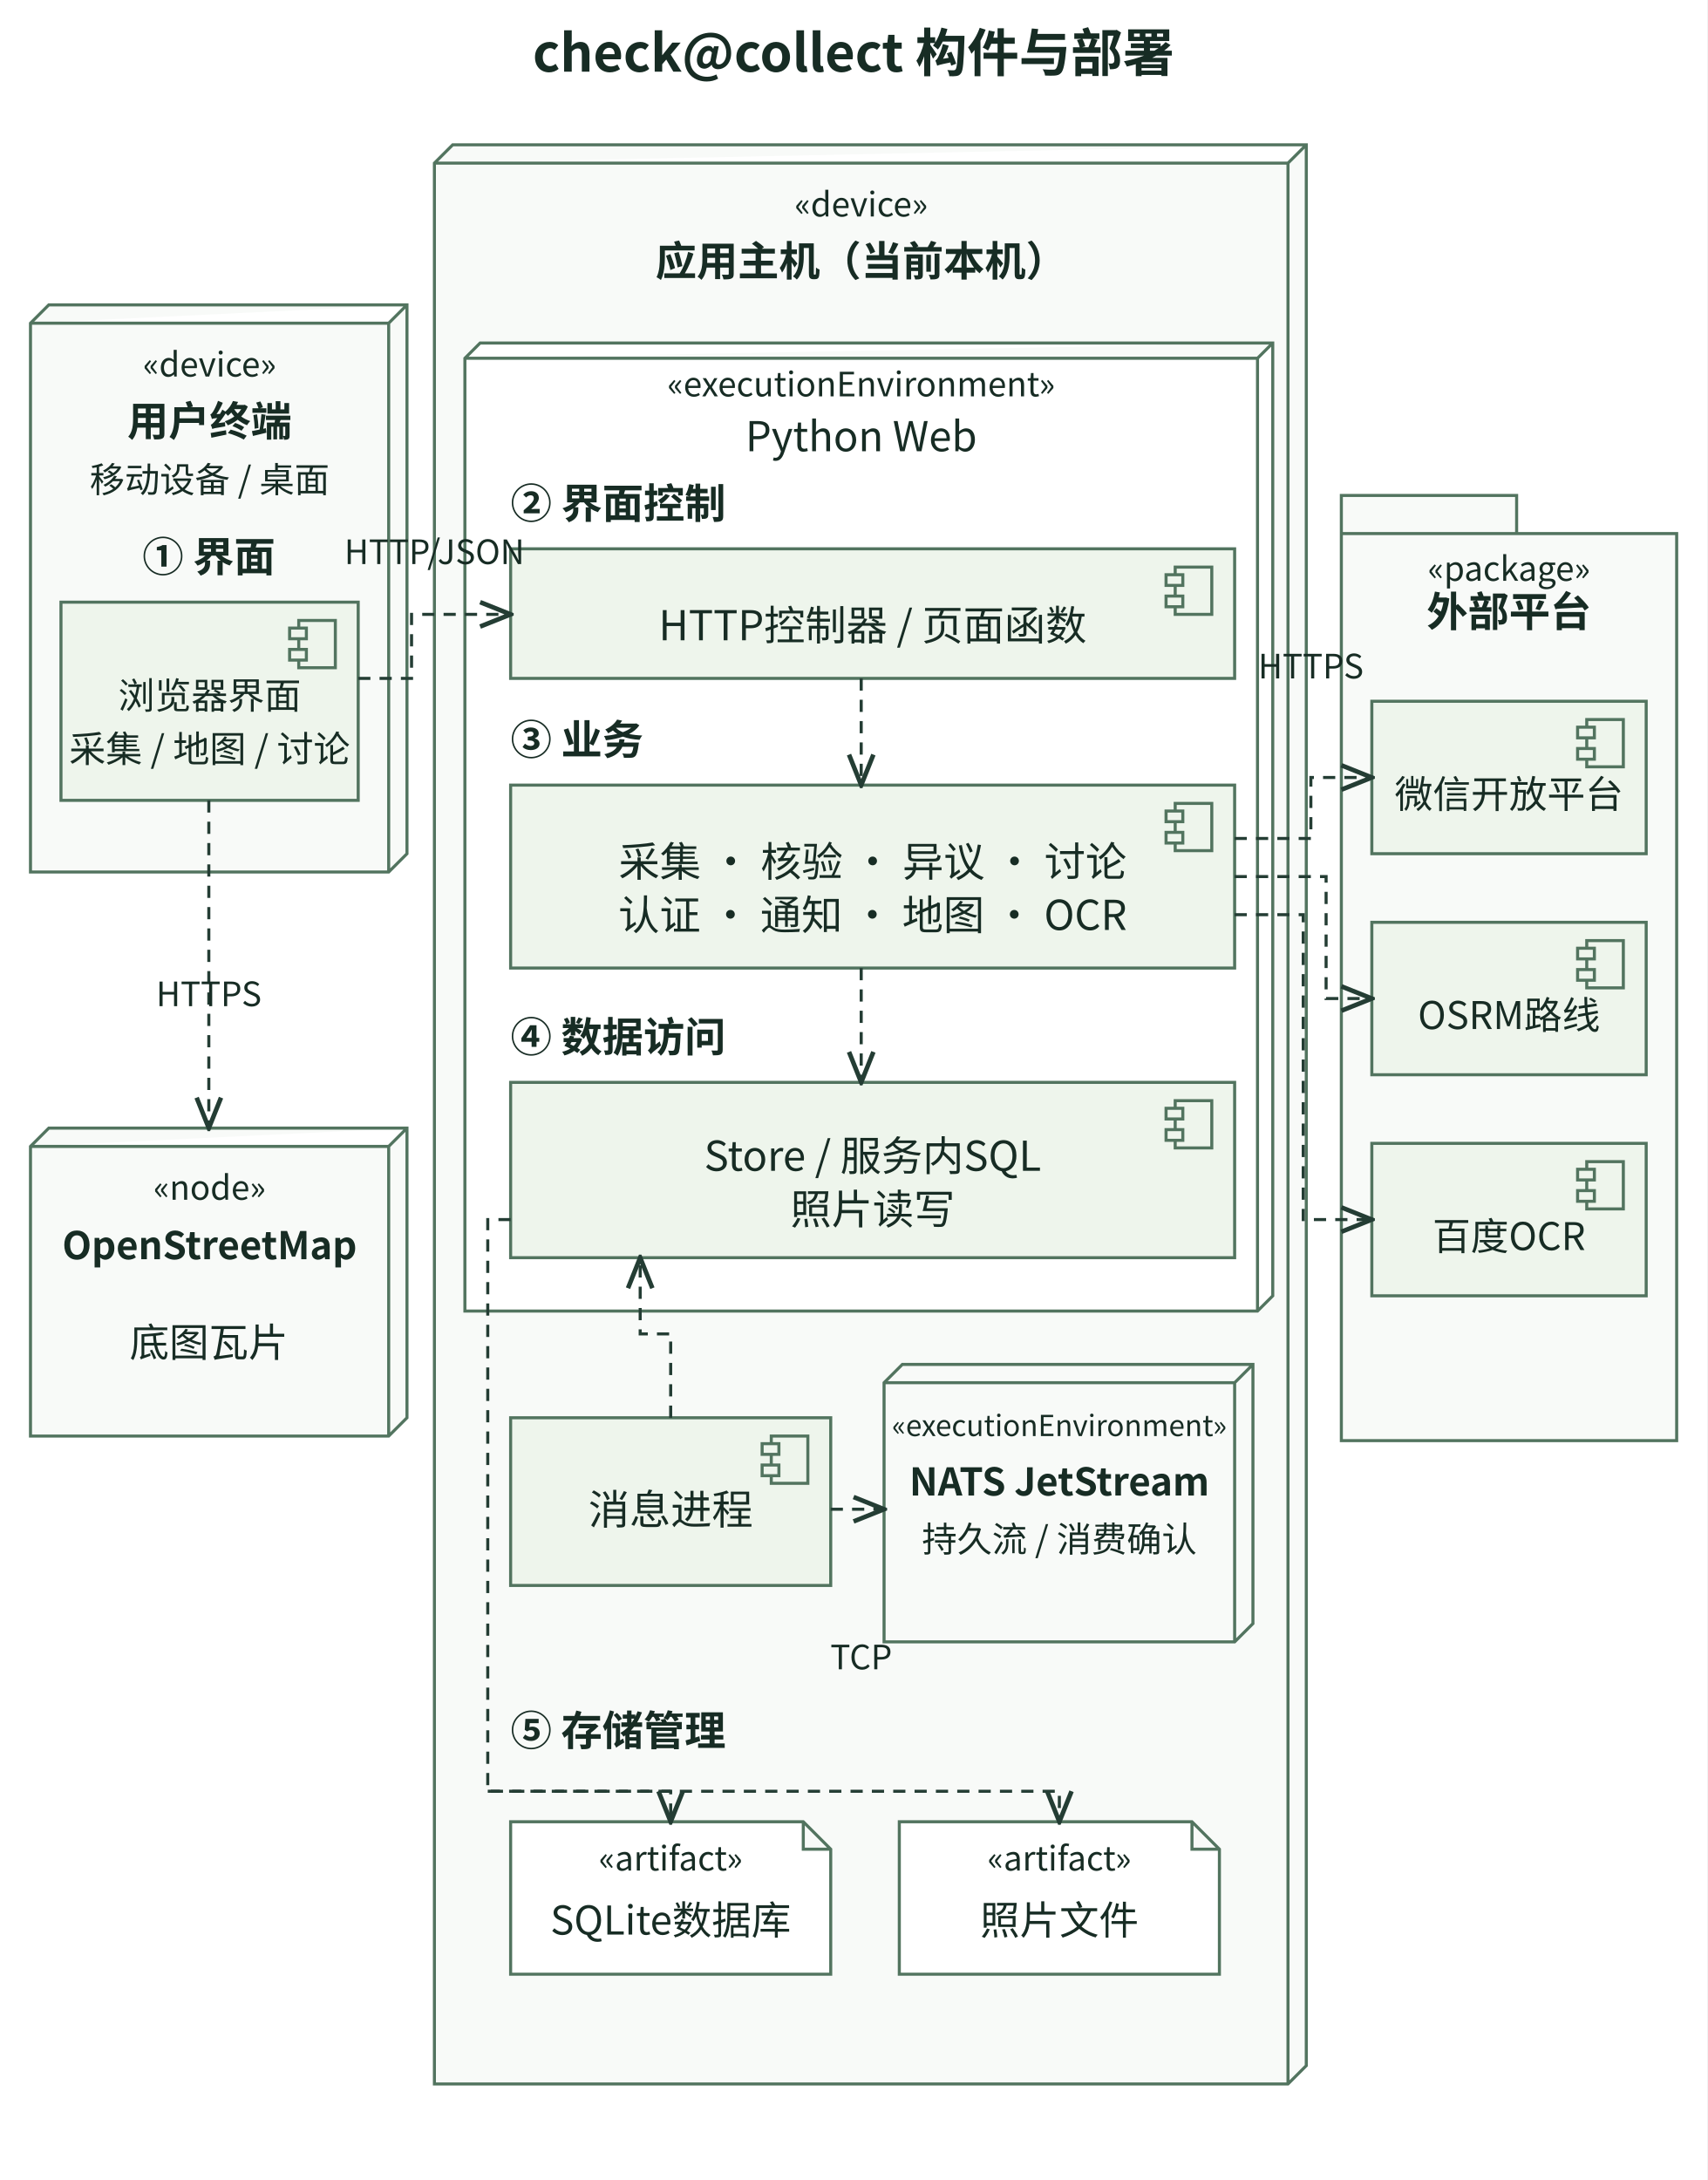
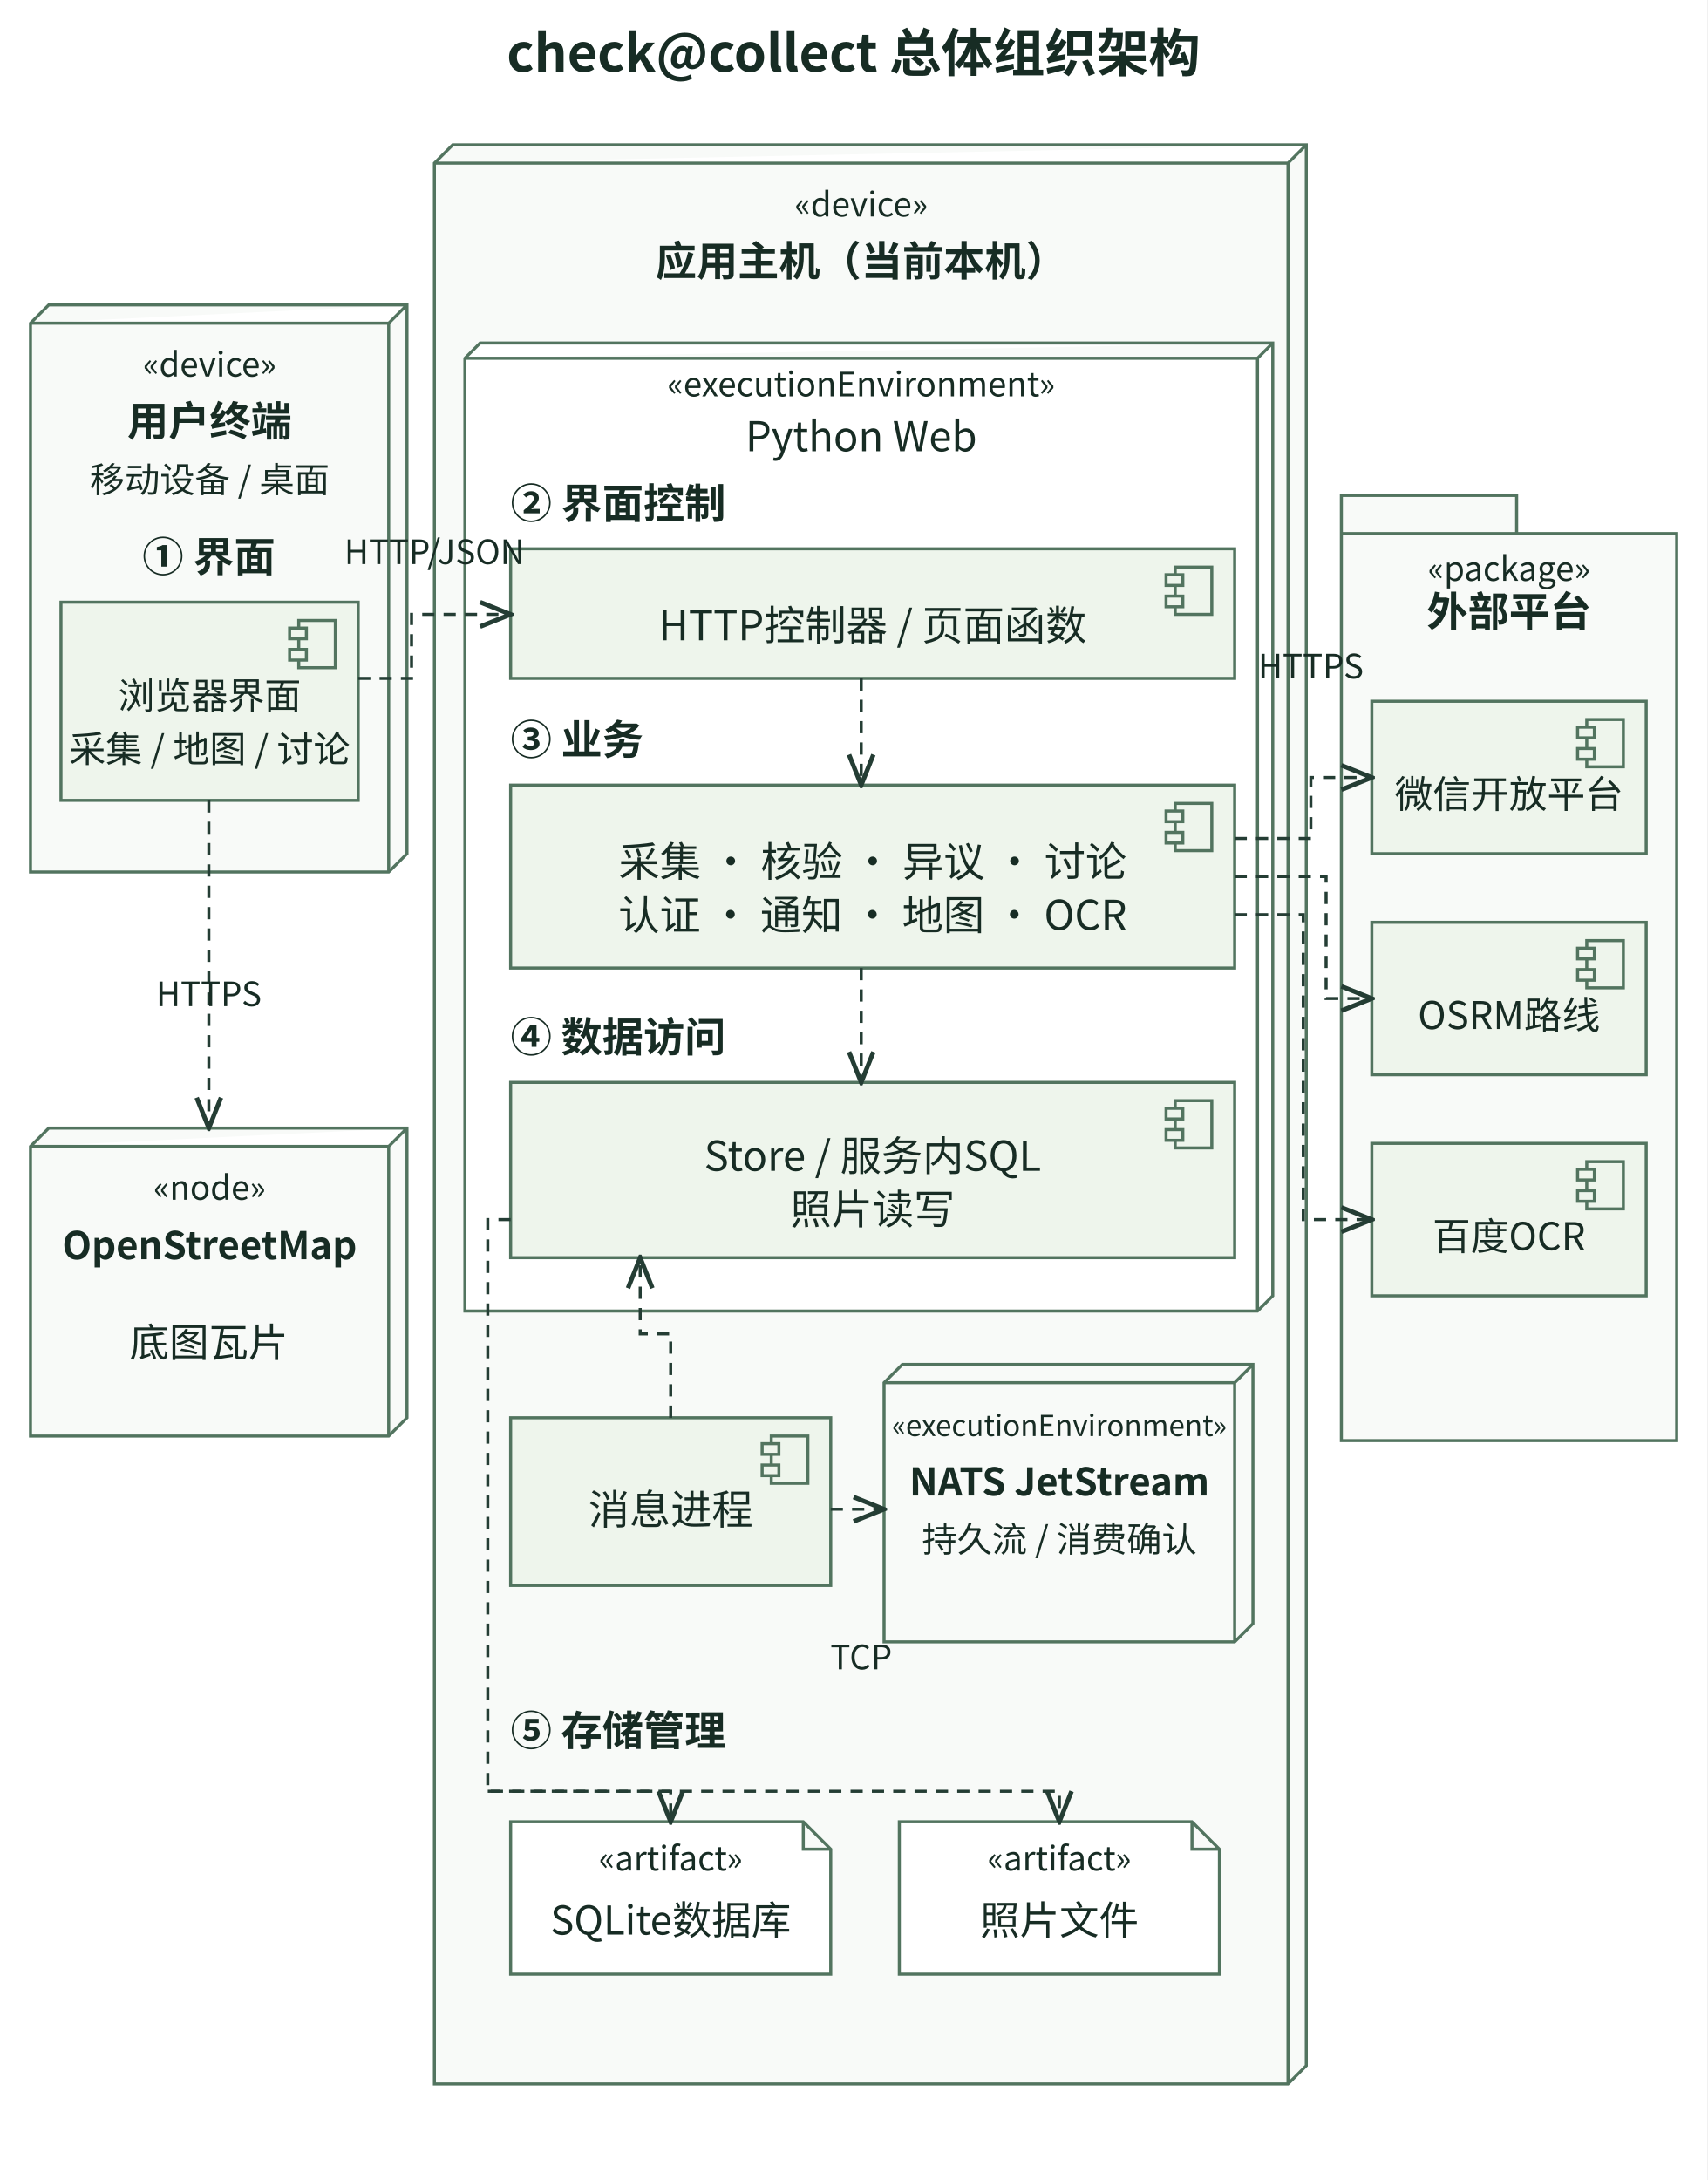
<svg xmlns="http://www.w3.org/2000/svg" width="1120" height="1430" viewBox="0 0 1120 1430">
  <defs>
    <marker id="dep" markerWidth="12" markerHeight="10" refX="11" refY="5" orient="auto">
      <path d="M1,1 L11,5 L1,9" fill="none" stroke="#243d34" stroke-width="1.5" />
    </marker>
  </defs>
  <rect width="1120" height="1430" fill="white" />
  <style>text{font-family:"Microsoft YaHei","Noto Sans CJK SC",sans-serif;fill:#172c24}.dep{fill:none;stroke:#243d34;stroke-width:2;stroke-dasharray:8 6;marker-end:url(#dep)}</style>
-   <text x="560" y="47" text-anchor="middle" font-size="34" font-weight="bold">check@collect 构件与部署</text>
+   <text x="560" y="47" text-anchor="middle" font-size="34" font-weight="bold">check@collect 总体组织架构</text>
  <path d="M20,212 L32,200 H267 V560 L255,572 H20 Z M20,212 H255 L267,200 M255,212 V572" fill="#f8faf8" stroke="#52745f" stroke-width="2" />
  <text x="137.5" y="247" text-anchor="middle" font-size="22" font-weight="normal">«device»</text>
  <text x="137.5" y="286" text-anchor="middle" font-size="27" font-weight="bold">用户终端</text>
  <text x="137.5" y="323" text-anchor="middle" font-size="23" font-weight="normal">移动设备 / 桌面</text>
  <text x="137" y="375" text-anchor="middle" font-size="27" font-weight="bold">① 界面</text>
  <rect x="40" y="395" width="195" height="130" fill="#eef5ec" stroke="#52745f" stroke-width="2" />
  <rect x="196" y="407" width="24" height="31" fill="#eef5ec" stroke="#52745f" stroke-width="2" />
  <rect x="190" y="412" width="11" height="7" fill="#eef5ec" stroke="#52745f" stroke-width="2" />
  <rect x="190" y="426" width="11" height="7" fill="#eef5ec" stroke="#52745f" stroke-width="2" />
  <text x="137.5" y="465" text-anchor="middle" font-size="24" font-weight="normal">浏览器界面</text>
  <text x="137.5" y="500" text-anchor="middle" font-size="24" font-weight="normal">采集 / 地图 / 讨论</text>
  <path d="M285,107 L297,95 H857 V1355 L845,1367 H285 Z M285,107 H845 L857,95 M845,107 V1367" fill="#f8faf8" stroke="#52745f" stroke-width="2" />
  <text x="565.0" y="142" text-anchor="middle" font-size="22" font-weight="normal">«device»</text>
  <text x="565.0" y="181" text-anchor="middle" font-size="27" font-weight="bold">应用主机（当前本机）</text>
  <path d="M305,235 L315,225 H835 V850 L825,860 H305 Z M305,235 H825 L835,225 M825,235 V860" fill="#fff" stroke="#52745f" stroke-width="2" />
  <text x="565" y="260" text-anchor="middle" font-size="22" font-weight="normal">«executionEnvironment»</text>
  <text x="565" y="296" text-anchor="middle" font-size="27" font-weight="normal">Python Web</text>
  <text x="335" y="340" text-anchor="start" font-size="27" font-weight="bold">② 界面控制</text>
  <rect x="335" y="360" width="475" height="85" fill="#eef5ec" stroke="#52745f" stroke-width="2" />
  <rect x="771" y="372" width="24" height="31" fill="#eef5ec" stroke="#52745f" stroke-width="2" />
  <rect x="765" y="377" width="11" height="7" fill="#eef5ec" stroke="#52745f" stroke-width="2" />
  <rect x="765" y="391" width="11" height="7" fill="#eef5ec" stroke="#52745f" stroke-width="2" />
  <text x="572.5" y="420" text-anchor="middle" font-size="27" font-weight="normal">HTTP控制器 / 页面函数</text>
  <text x="335" y="495" text-anchor="start" font-size="27" font-weight="bold">③ 业务</text>
  <rect x="335" y="515" width="475" height="120" fill="#eef5ec" stroke="#52745f" stroke-width="2" />
  <rect x="771" y="527" width="24" height="31" fill="#eef5ec" stroke="#52745f" stroke-width="2" />
  <rect x="765" y="532" width="11" height="7" fill="#eef5ec" stroke="#52745f" stroke-width="2" />
  <rect x="765" y="546" width="11" height="7" fill="#eef5ec" stroke="#52745f" stroke-width="2" />
  <text x="572.5" y="575" text-anchor="middle" font-size="27" font-weight="normal">采集 · 核验 · 异议 · 讨论</text>
  <text x="572.5" y="610" text-anchor="middle" font-size="27" font-weight="normal">认证 · 通知 · 地图 · OCR</text>
  <text x="335" y="690" text-anchor="start" font-size="27" font-weight="bold">④ 数据访问</text>
  <rect x="335" y="710" width="475" height="115" fill="#eef5ec" stroke="#52745f" stroke-width="2" />
  <rect x="771" y="722" width="24" height="31" fill="#eef5ec" stroke="#52745f" stroke-width="2" />
  <rect x="765" y="727" width="11" height="7" fill="#eef5ec" stroke="#52745f" stroke-width="2" />
  <rect x="765" y="741" width="11" height="7" fill="#eef5ec" stroke="#52745f" stroke-width="2" />
  <text x="572.5" y="768" text-anchor="middle" font-size="27" font-weight="normal">Store / 服务内SQL</text>
  <text x="572.5" y="803" text-anchor="middle" font-size="27" font-weight="normal">照片读写</text>
  <rect x="335" y="930" width="210" height="110" fill="#eef5ec" stroke="#52745f" stroke-width="2" />
  <rect x="506" y="942" width="24" height="31" fill="#eef5ec" stroke="#52745f" stroke-width="2" />
  <rect x="500" y="947" width="11" height="7" fill="#eef5ec" stroke="#52745f" stroke-width="2" />
  <rect x="500" y="961" width="11" height="7" fill="#eef5ec" stroke="#52745f" stroke-width="2" />
  <text x="440.0" y="1000" text-anchor="middle" font-size="27" font-weight="normal">消息进程</text>
  <path d="M580,907 L592,895 H822 V1065 L810,1077 H580 Z M580,907 H810 L822,895 M810,907 V1077" fill="#f8faf8" stroke="#52745f" stroke-width="2" />
  <text x="695.0" y="942" text-anchor="middle" font-size="19" font-weight="normal">«executionEnvironment»</text>
  <text x="695.0" y="981" text-anchor="middle" font-size="25" font-weight="bold">NATS JetStream</text>
  <text x="695.0" y="1018" text-anchor="middle" font-size="23" font-weight="normal">持久流 / 消费确认</text>
  <text x="335" y="1145" text-anchor="start" font-size="27" font-weight="bold">⑤ 存储管理</text>
  <path d="M335,1195 H527 L545,1213 V1295 H335 Z M527,1195 V1213 H545" fill="white" stroke="#52745f" stroke-width="2" />
  <text x="440.0" y="1227" text-anchor="middle" font-size="22" font-weight="normal">«artifact»</text>
  <text x="440.0" y="1269" text-anchor="middle" font-size="26" font-weight="normal">SQLite数据库</text>
  <path d="M590,1195 H782 L800,1213 V1295 H590 Z M782,1195 V1213 H800" fill="white" stroke="#52745f" stroke-width="2" />
  <text x="695.0" y="1227" text-anchor="middle" font-size="22" font-weight="normal">«artifact»</text>
  <text x="695.0" y="1269" text-anchor="middle" font-size="26" font-weight="normal">照片文件</text>
  <path d="M880,350 V325 H995 V350 H1100 V945 H880 Z M880,350 H995" fill="#f8faf8" stroke="#52745f" stroke-width="2" />
  <text x="990.0" y="381" text-anchor="middle" font-size="22" font-weight="normal">«package»</text>
  <text x="990.0" y="411" text-anchor="middle" font-size="27" font-weight="bold">外部平台</text>
  <rect x="900" y="460" width="180" height="100" fill="#eef5ec" stroke="#52745f" stroke-width="2" />
  <rect x="1041" y="472" width="24" height="31" fill="#eef5ec" stroke="#52745f" stroke-width="2" />
  <rect x="1035" y="477" width="11" height="7" fill="#eef5ec" stroke="#52745f" stroke-width="2" />
  <rect x="1035" y="491" width="11" height="7" fill="#eef5ec" stroke="#52745f" stroke-width="2" />
  <text x="990.0" y="530" text-anchor="middle" font-size="25" font-weight="normal">微信开放平台</text>
  <rect x="900" y="605" width="180" height="100" fill="#eef5ec" stroke="#52745f" stroke-width="2" />
  <rect x="1041" y="617" width="24" height="31" fill="#eef5ec" stroke="#52745f" stroke-width="2" />
  <rect x="1035" y="622" width="11" height="7" fill="#eef5ec" stroke="#52745f" stroke-width="2" />
  <rect x="1035" y="636" width="11" height="7" fill="#eef5ec" stroke="#52745f" stroke-width="2" />
  <text x="990.0" y="675" text-anchor="middle" font-size="25" font-weight="normal">OSRM路线</text>
  <rect x="900" y="750" width="180" height="100" fill="#eef5ec" stroke="#52745f" stroke-width="2" />
  <rect x="1041" y="762" width="24" height="31" fill="#eef5ec" stroke="#52745f" stroke-width="2" />
  <rect x="1035" y="767" width="11" height="7" fill="#eef5ec" stroke="#52745f" stroke-width="2" />
  <rect x="1035" y="781" width="11" height="7" fill="#eef5ec" stroke="#52745f" stroke-width="2" />
  <text x="990.0" y="820" text-anchor="middle" font-size="25" font-weight="normal">百度OCR</text>
  <path d="M20,752 L32,740 H267 V930 L255,942 H20 Z M20,752 H255 L267,740 M255,752 V942" fill="#f8faf8" stroke="#52745f" stroke-width="2" />
  <text x="137.5" y="787" text-anchor="middle" font-size="22" font-weight="normal">«node»</text>
  <text x="137.5" y="826" text-anchor="middle" font-size="25" font-weight="bold">OpenStreetMap</text>
  <text x="137" y="890" text-anchor="middle" font-size="26" font-weight="normal">底图瓦片</text>
  <path class="dep" d="M235,445 H270 V403 H335" />
  <text x="285" y="370" text-anchor="middle" font-size="22" font-weight="normal">HTTP/JSON</text>
  <path class="dep" d="M565,445 V515" />
  <path class="dep" d="M565,635 V710" />
  <path class="dep" d="M335,800 H320 V1175 H440 V1195" />
  <path class="dep" d="M320,1175 H695 V1195" />
  <path class="dep" d="M137,525 V740" />
  <text x="137" y="660" text-anchor="middle" font-size="22" font-weight="normal">HTTPS</text>
  <path class="dep" d="M810,550 H860 V510 H900" />
  <text x="860" y="445" text-anchor="middle" font-size="22" font-weight="normal">HTTPS</text>
  <path class="dep" d="M810,575 H870 V655 H900" />
  <path class="dep" d="M810,600 H855 V800 H900" />
  <path class="dep" d="M440,930 V875 H420 V825" />
  <path class="dep" d="M545,990 H580" />
  <text x="565" y="1095" text-anchor="middle" font-size="22" font-weight="normal">TCP</text>
</svg>
